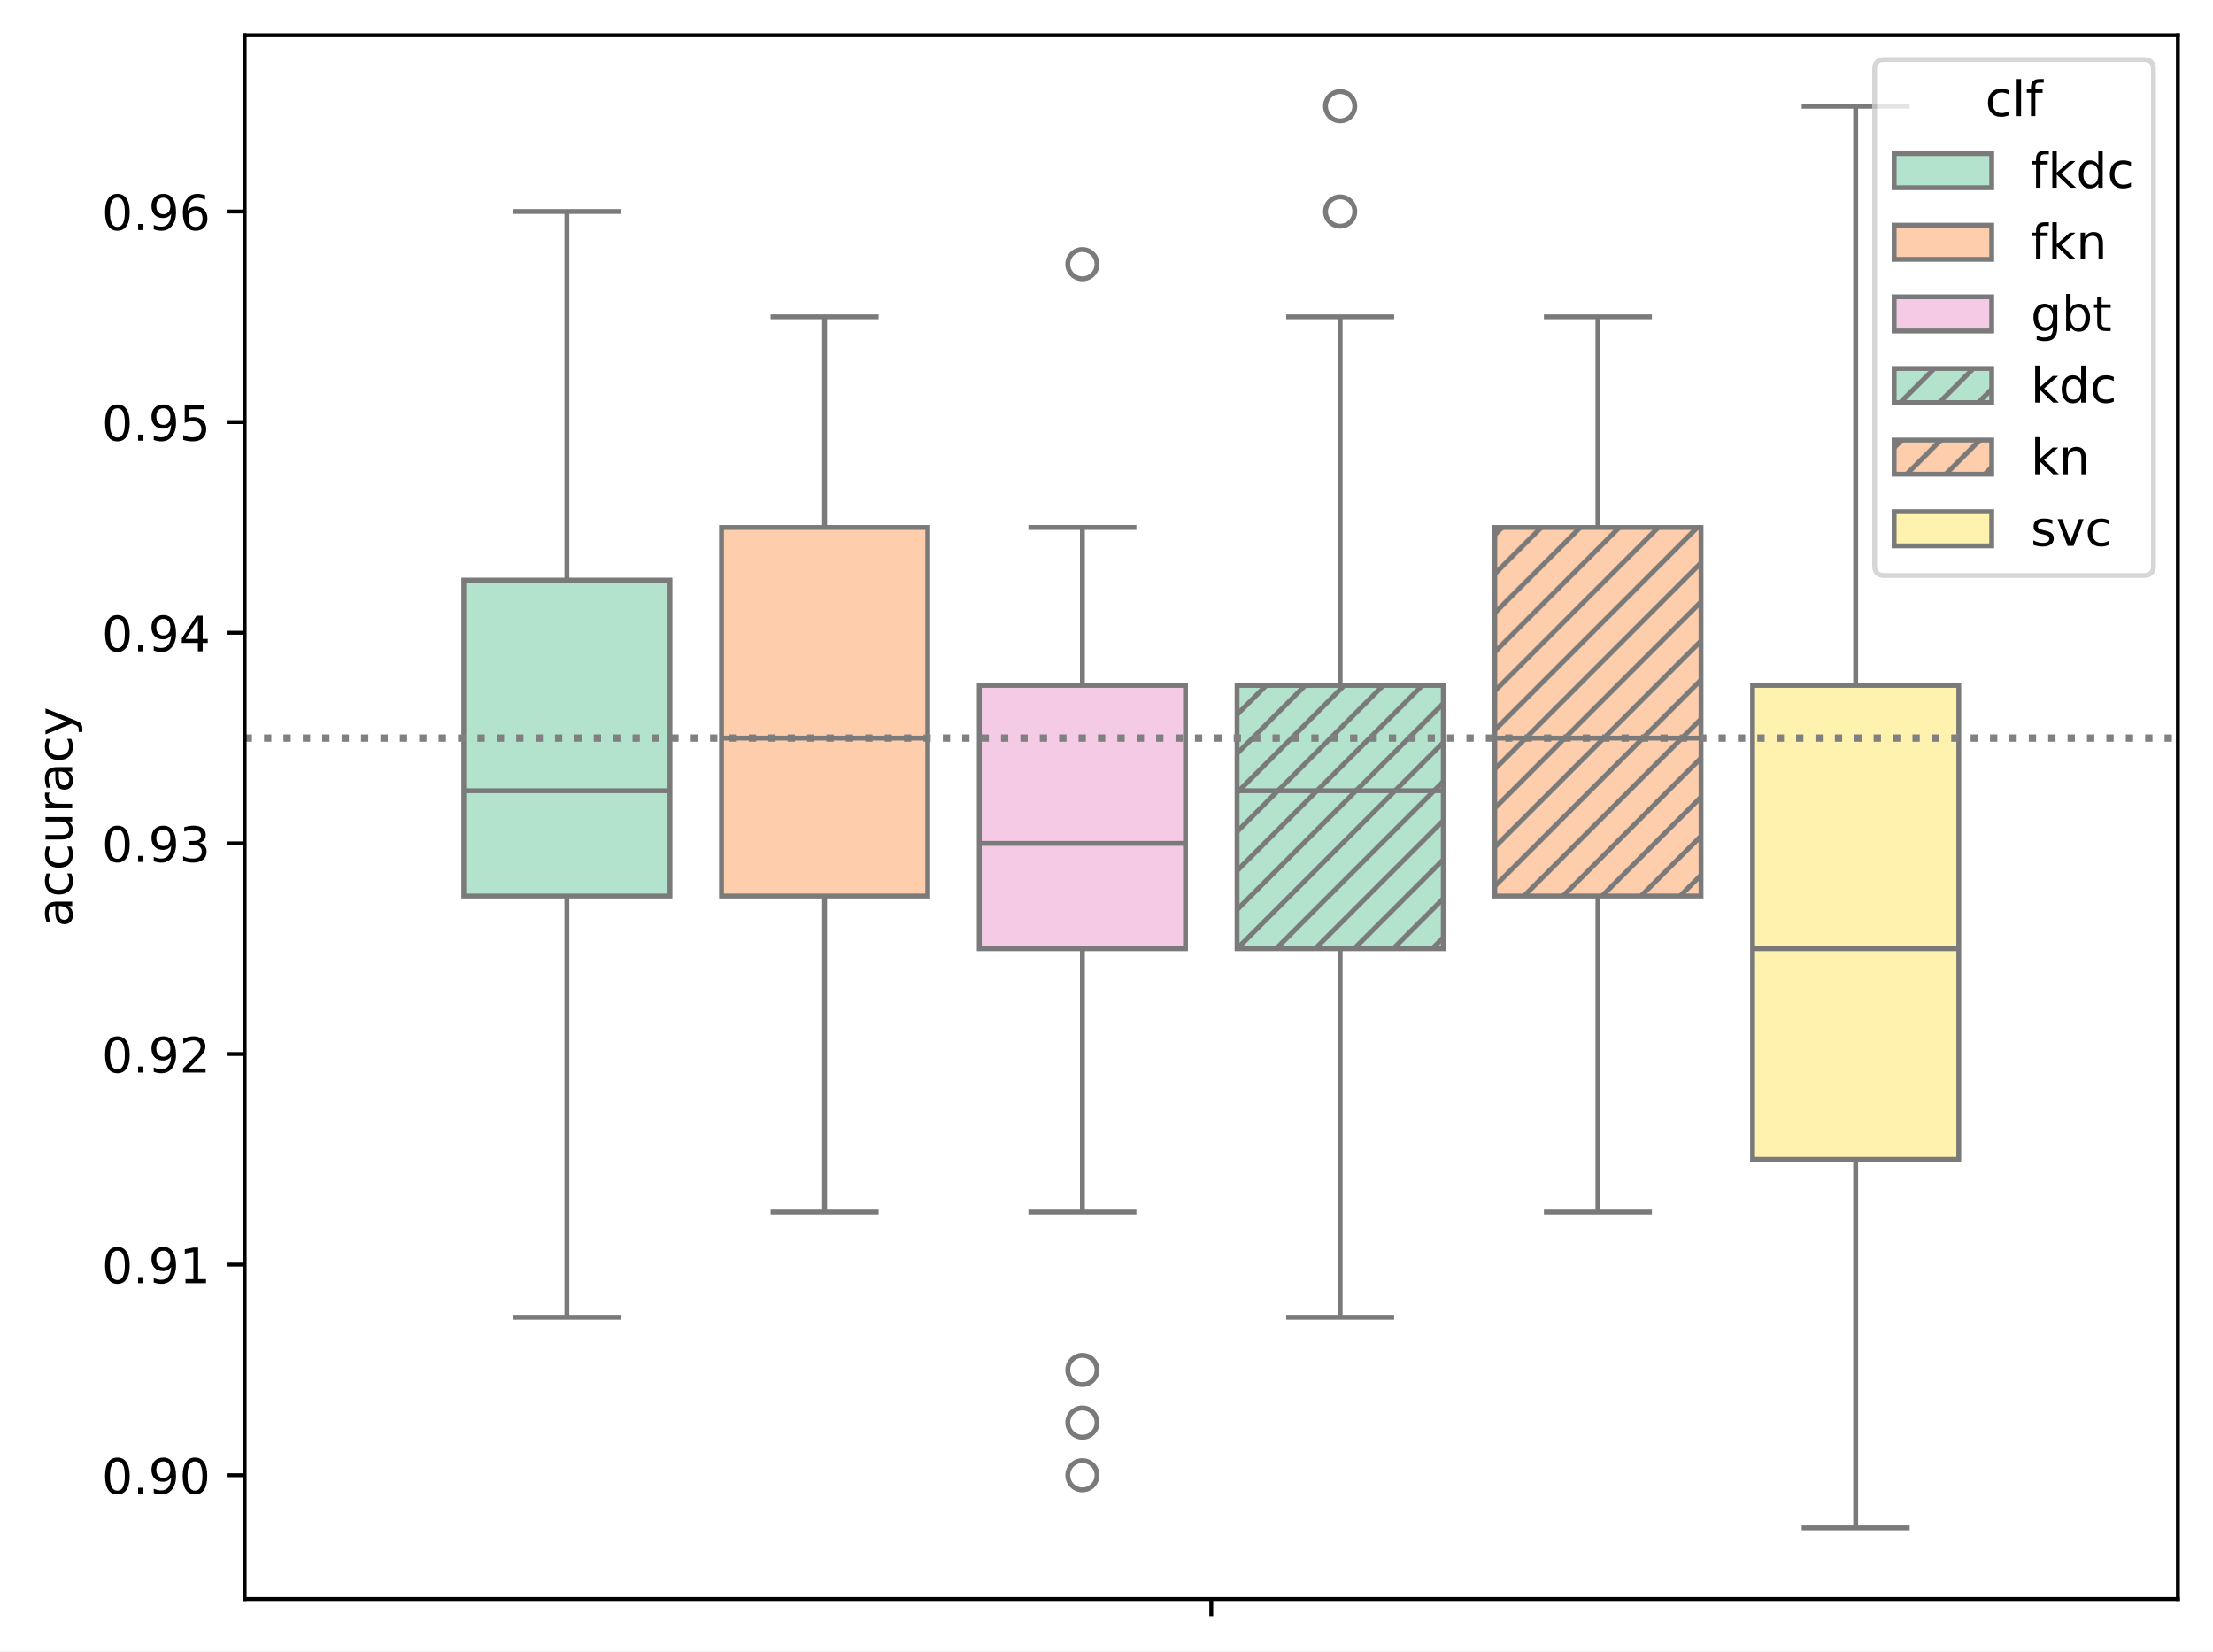
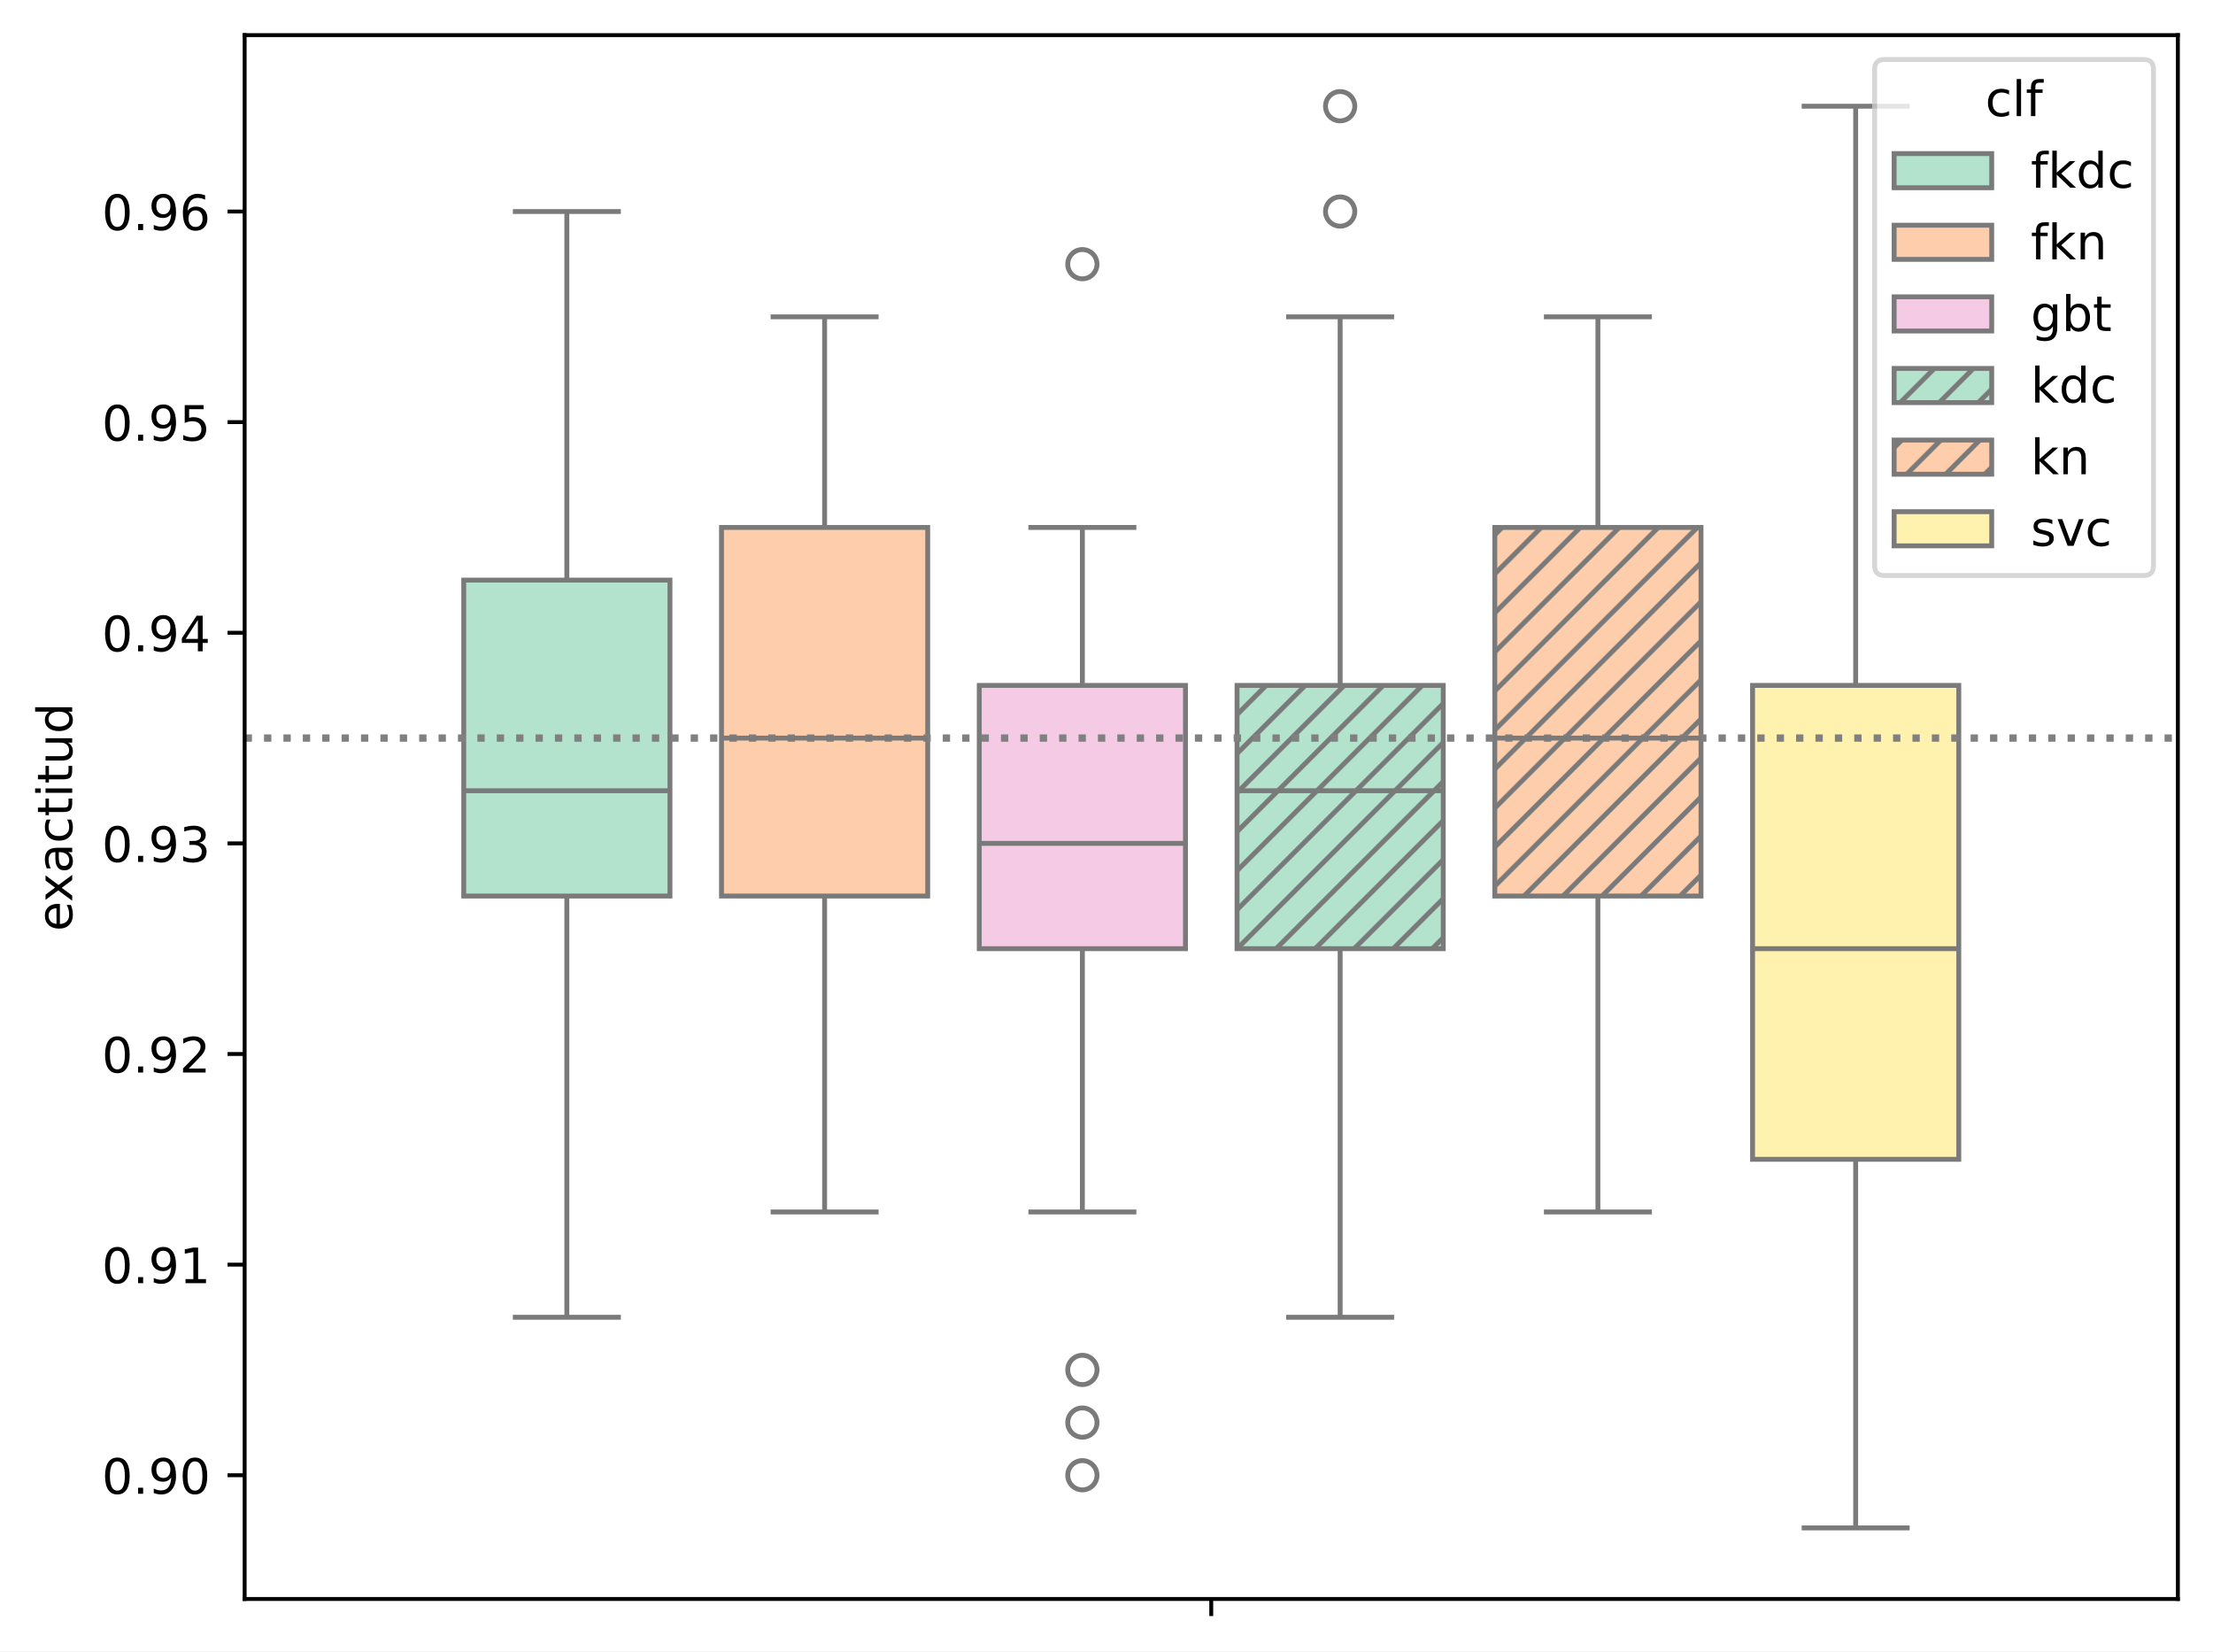
<svg xmlns="http://www.w3.org/2000/svg" xmlns:xlink="http://www.w3.org/1999/xlink" width="453.6pt" height="338.4pt" viewBox="0 0 453.6 338.4" version="1.1">
  <defs>
    <style type="text/css">*{stroke-linejoin: round; stroke-linecap: butt}</style>
  </defs>
  <g id="figure_1">
    <g id="patch_1">
      <path d="M 0 338.4  L 453.6 338.4  L 453.6 0  L 0 0  z " style="fill: #ffffff" />
    </g>
    <g id="axes_1">
      <g id="patch_2">
        <path d="M 50.144 327.7  L 446.4 327.7  L 446.4 7.2  L 50.144 7.2  z " style="fill: #ffffff" />
      </g>
      <g id="patch_3">
        <path d="M 248.272 4187.189  L 248.272 4187.189  L 248.272 4187.189  L 248.272 4187.189  z " clip-path="url(#p3b1d81f446)" style="fill: #b3e2cd; stroke: #7a7a7a; stroke-linejoin: miter" />
      </g>
      <g id="patch_4">
        <path d="M 248.272 4187.189  L 248.272 4187.189  L 248.272 4187.189  L 248.272 4187.189  z " clip-path="url(#p3b1d81f446)" style="fill: #fdcdac; stroke: #7a7a7a; stroke-linejoin: miter" />
      </g>
      <g id="patch_5">
        <path d="M 248.272 4187.189  L 248.272 4187.189  L 248.272 4187.189  L 248.272 4187.189  z " clip-path="url(#p3b1d81f446)" style="fill: #f4cae4; stroke: #7a7a7a; stroke-linejoin: miter" />
      </g>
      <g id="patch_6">
        <path d="M 248.272 4187.189  L 248.272 4187.189  L 248.272 4187.189  L 248.272 4187.189  z " clip-path="url(#p3b1d81f446)" style="fill: #b3e2cd; stroke: #7a7a7a; stroke-linejoin: miter" />
      </g>
      <g id="patch_7">
        <path d="M 248.272 4187.189  L 248.272 4187.189  L 248.272 4187.189  L 248.272 4187.189  z " clip-path="url(#p3b1d81f446)" style="fill: #fdcdac; stroke: #7a7a7a; stroke-linejoin: miter" />
      </g>
      <g id="patch_8">
        <path d="M 248.272 4187.189  L 248.272 4187.189  L 248.272 4187.189  L 248.272 4187.189  z " clip-path="url(#p3b1d81f446)" style="fill: #fff2ae; stroke: #7a7a7a; stroke-linejoin: miter" />
      </g>
      <g id="matplotlib.axis_1">
        <g id="xtick_1">
          <g id="line2d_1">
            <defs>
              <path id="m38f3b05bbe" d="M 0 0  L 0 3.5  " style="stroke: #000000; stroke-width: 0.8" />
            </defs>
            <g>
              <use xlink:href="#m38f3b05bbe" x="248.272" y="327.7" style="stroke: #000000; stroke-width: 0.8" />
            </g>
          </g>
        </g>
      </g>
      <g id="matplotlib.axis_2">
        <g id="ytick_1">
          <g id="line2d_2">
            <defs>
              <path id="mbd2f377c6c" d="M 0 0  L -3.5 0  " style="stroke: #000000; stroke-width: 0.8" />
            </defs>
            <g>
              <use xlink:href="#mbd2f377c6c" x="50.144" y="302.341" style="stroke: #000000; stroke-width: 0.8" />
            </g>
          </g>
          <g id="text_1">
            <g transform="translate(20.87813 306.1398) scale(0.1 -0.1)">
              <defs>
                <path id="DejaVuSans-30" d="M 2034 4250  Q 1547 4250 1301 3770  Q 1056 3291 1056 2328  Q 1056 1369 1301 889  Q 1547 409 2034 409  Q 2525 409 2770 889  Q 3016 1369 3016 2328  Q 3016 3291 2770 3770  Q 2525 4250 2034 4250  z M 2034 4750  Q 2819 4750 3233 4129  Q 3647 3509 3647 2328  Q 3647 1150 3233 529  Q 2819 -91 2034 -91  Q 1250 -91 836 529  Q 422 1150 422 2328  Q 422 3509 836 4129  Q 1250 4750 2034 4750  z " transform="scale(0.015625)" />
                <path id="DejaVuSans-2e" d="M 684 794  L 1344 794  L 1344 0  L 684 0  L 684 794  z " transform="scale(0.015625)" />
                <path id="DejaVuSans-39" d="M 703 97  L 703 672  Q 941 559 1184 500  Q 1428 441 1663 441  Q 2288 441 2617 861  Q 2947 1281 2994 2138  Q 2813 1869 2534 1725  Q 2256 1581 1919 1581  Q 1219 1581 811 2004  Q 403 2428 403 3163  Q 403 3881 828 4315  Q 1253 4750 1959 4750  Q 2769 4750 3195 4129  Q 3622 3509 3622 2328  Q 3622 1225 3098 567  Q 2575 -91 1691 -91  Q 1453 -91 1209 -44  Q 966 3 703 97  z M 1959 2075  Q 2384 2075 2632 2365  Q 2881 2656 2881 3163  Q 2881 3666 2632 3958  Q 2384 4250 1959 4250  Q 1534 4250 1286 3958  Q 1038 3666 1038 3163  Q 1038 2656 1286 2365  Q 1534 2075 1959 2075  z " transform="scale(0.015625)" />
              </defs>
              <use xlink:href="#DejaVuSans-30" />
              <use xlink:href="#DejaVuSans-2e" transform="translate(63.62305 0)" />
              <use xlink:href="#DejaVuSans-39" transform="translate(95.41016 0)" />
              <use xlink:href="#DejaVuSans-30" transform="translate(159.0332 0)" />
            </g>
          </g>
        </g>
        <g id="ytick_2">
          <g id="line2d_3">
            <g>
              <use xlink:href="#mbd2f377c6c" x="50.144" y="259.176" style="stroke: #000000; stroke-width: 0.8" />
            </g>
          </g>
          <g id="text_2">
            <g transform="translate(20.87813 262.9748) scale(0.1 -0.1)">
              <defs>
                <path id="DejaVuSans-31" d="M 794 531  L 1825 531  L 1825 4091  L 703 3866  L 703 4441  L 1819 4666  L 2450 4666  L 2450 531  L 3481 531  L 3481 0  L 794 0  L 794 531  z " transform="scale(0.015625)" />
              </defs>
              <use xlink:href="#DejaVuSans-30" />
              <use xlink:href="#DejaVuSans-2e" transform="translate(63.62305 0)" />
              <use xlink:href="#DejaVuSans-39" transform="translate(95.41016 0)" />
              <use xlink:href="#DejaVuSans-31" transform="translate(159.0332 0)" />
            </g>
          </g>
        </g>
        <g id="ytick_3">
          <g id="line2d_4">
            <g>
              <use xlink:href="#mbd2f377c6c" x="50.144" y="216.011" style="stroke: #000000; stroke-width: 0.8" />
            </g>
          </g>
          <g id="text_3">
            <g transform="translate(20.87813 219.8098) scale(0.1 -0.1)">
              <defs>
                <path id="DejaVuSans-32" d="M 1228 531  L 3431 531  L 3431 0  L 469 0  L 469 531  Q 828 903 1448 1529  Q 2069 2156 2228 2338  Q 2531 2678 2651 2914  Q 2772 3150 2772 3378  Q 2772 3750 2511 3984  Q 2250 4219 1831 4219  Q 1534 4219 1204 4116  Q 875 4013 500 3803  L 500 4441  Q 881 4594 1212 4672  Q 1544 4750 1819 4750  Q 2544 4750 2975 4387  Q 3406 4025 3406 3419  Q 3406 3131 3298 2873  Q 3191 2616 2906 2266  Q 2828 2175 2409 1742  Q 1991 1309 1228 531  z " transform="scale(0.015625)" />
              </defs>
              <use xlink:href="#DejaVuSans-30" />
              <use xlink:href="#DejaVuSans-2e" transform="translate(63.62305 0)" />
              <use xlink:href="#DejaVuSans-39" transform="translate(95.41016 0)" />
              <use xlink:href="#DejaVuSans-32" transform="translate(159.0332 0)" />
            </g>
          </g>
        </g>
        <g id="ytick_4">
          <g id="line2d_5">
            <g>
              <use xlink:href="#mbd2f377c6c" x="50.144" y="172.846" style="stroke: #000000; stroke-width: 0.8" />
            </g>
          </g>
          <g id="text_4">
            <g transform="translate(20.87813 176.6448) scale(0.1 -0.1)">
              <defs>
                <path id="DejaVuSans-33" d="M 2597 2516  Q 3050 2419 3304 2112  Q 3559 1806 3559 1356  Q 3559 666 3084 287  Q 2609 -91 1734 -91  Q 1441 -91 1130 -33  Q 819 25 488 141  L 488 750  Q 750 597 1062 519  Q 1375 441 1716 441  Q 2309 441 2620 675  Q 2931 909 2931 1356  Q 2931 1769 2642 2001  Q 2353 2234 1838 2234  L 1294 2234  L 1294 2753  L 1863 2753  Q 2328 2753 2575 2939  Q 2822 3125 2822 3475  Q 2822 3834 2567 4026  Q 2313 4219 1838 4219  Q 1578 4219 1281 4162  Q 984 4106 628 3988  L 628 4550  Q 988 4650 1302 4700  Q 1616 4750 1894 4750  Q 2613 4750 3031 4423  Q 3450 4097 3450 3541  Q 3450 3153 3228 2886  Q 3006 2619 2597 2516  z " transform="scale(0.015625)" />
              </defs>
              <use xlink:href="#DejaVuSans-30" />
              <use xlink:href="#DejaVuSans-2e" transform="translate(63.62305 0)" />
              <use xlink:href="#DejaVuSans-39" transform="translate(95.41016 0)" />
              <use xlink:href="#DejaVuSans-33" transform="translate(159.0332 0)" />
            </g>
          </g>
        </g>
        <g id="ytick_5">
          <g id="line2d_6">
            <g>
              <use xlink:href="#mbd2f377c6c" x="50.144" y="129.681" style="stroke: #000000; stroke-width: 0.8" />
            </g>
          </g>
          <g id="text_5">
            <g transform="translate(20.87813 133.4799) scale(0.1 -0.1)">
              <defs>
                <path id="DejaVuSans-34" d="M 2419 4116  L 825 1625  L 2419 1625  L 2419 4116  z M 2253 4666  L 3047 4666  L 3047 1625  L 3713 1625  L 3713 1100  L 3047 1100  L 3047 0  L 2419 0  L 2419 1100  L 313 1100  L 313 1709  L 2253 4666  z " transform="scale(0.015625)" />
              </defs>
              <use xlink:href="#DejaVuSans-30" />
              <use xlink:href="#DejaVuSans-2e" transform="translate(63.62305 0)" />
              <use xlink:href="#DejaVuSans-39" transform="translate(95.41016 0)" />
              <use xlink:href="#DejaVuSans-34" transform="translate(159.0332 0)" />
            </g>
          </g>
        </g>
        <g id="ytick_6">
          <g id="line2d_7">
            <g>
              <use xlink:href="#mbd2f377c6c" x="50.144" y="86.516" style="stroke: #000000; stroke-width: 0.8" />
            </g>
          </g>
          <g id="text_6">
            <g transform="translate(20.87813 90.31488) scale(0.1 -0.1)">
              <defs>
                <path id="DejaVuSans-35" d="M 691 4666  L 3169 4666  L 3169 4134  L 1269 4134  L 1269 2991  Q 1406 3038 1543 3061  Q 1681 3084 1819 3084  Q 2600 3084 3056 2656  Q 3513 2228 3513 1497  Q 3513 744 3044 326  Q 2575 -91 1722 -91  Q 1428 -91 1123 -41  Q 819 9 494 109  L 494 744  Q 775 591 1075 516  Q 1375 441 1709 441  Q 2250 441 2565 725  Q 2881 1009 2881 1497  Q 2881 1984 2565 2268  Q 2250 2553 1709 2553  Q 1456 2553 1204 2497  Q 953 2441 691 2322  L 691 4666  z " transform="scale(0.015625)" />
              </defs>
              <use xlink:href="#DejaVuSans-30" />
              <use xlink:href="#DejaVuSans-2e" transform="translate(63.62305 0)" />
              <use xlink:href="#DejaVuSans-39" transform="translate(95.41016 0)" />
              <use xlink:href="#DejaVuSans-35" transform="translate(159.0332 0)" />
            </g>
          </g>
        </g>
        <g id="ytick_7">
          <g id="line2d_8">
            <g>
              <use xlink:href="#mbd2f377c6c" x="50.144" y="43.351" style="stroke: #000000; stroke-width: 0.8" />
            </g>
          </g>
          <g id="text_7">
            <g transform="translate(20.87813 47.14989) scale(0.1 -0.1)">
              <defs>
                <path id="DejaVuSans-36" d="M 2113 2584  Q 1688 2584 1439 2293  Q 1191 2003 1191 1497  Q 1191 994 1439 701  Q 1688 409 2113 409  Q 2538 409 2786 701  Q 3034 994 3034 1497  Q 3034 2003 2786 2293  Q 2538 2584 2113 2584  z M 3366 4563  L 3366 3988  Q 3128 4100 2886 4159  Q 2644 4219 2406 4219  Q 1781 4219 1451 3797  Q 1122 3375 1075 2522  Q 1259 2794 1537 2939  Q 1816 3084 2150 3084  Q 2853 3084 3261 2657  Q 3669 2231 3669 1497  Q 3669 778 3244 343  Q 2819 -91 2113 -91  Q 1303 -91 875 529  Q 447 1150 447 2328  Q 447 3434 972 4092  Q 1497 4750 2381 4750  Q 2619 4750 2861 4703  Q 3103 4656 3366 4563  z " transform="scale(0.015625)" />
              </defs>
              <use xlink:href="#DejaVuSans-30" />
              <use xlink:href="#DejaVuSans-2e" transform="translate(63.62305 0)" />
              <use xlink:href="#DejaVuSans-39" transform="translate(95.41016 0)" />
              <use xlink:href="#DejaVuSans-36" transform="translate(159.0332 0)" />
            </g>
          </g>
        </g>
        <g id="text_8">
-           <g transform="translate(14.79844 190.0094) rotate(-90) scale(0.1 -0.1)">
-             <defs>
+           <g transform="translate(14.79844 190.8641) rotate(-90) scale(0.1 -0.1)">
+             <defs>
+               <path id="DejaVuSans-65" d="M 3597 1894  L 3597 1613  L 953 1613  Q 991 1019 1311 708  Q 1631 397 2203 397  Q 2534 397 2845 478  Q 3156 559 3463 722  L 3463 178  Q 3153 47 2828 -22  Q 2503 -91 2169 -91  Q 1331 -91 842 396  Q 353 884 353 1716  Q 353 2575 817 3079  Q 1281 3584 2069 3584  Q 2775 3584 3186 3129  Q 3597 2675 3597 1894  z M 3022 2063  Q 3016 2534 2758 2815  Q 2500 3097 2075 3097  Q 1594 3097 1305 2825  Q 1016 2553 972 2059  L 3022 2063  z " transform="scale(0.015625)" />
+               <path id="DejaVuSans-78" d="M 3513 3500  L 2247 1797  L 3578 0  L 2900 0  L 1881 1375  L 863 0  L 184 0  L 1544 1831  L 300 3500  L 978 3500  L 1906 2253  L 2834 3500  L 3513 3500  z " transform="scale(0.015625)" />
              <path id="DejaVuSans-61" d="M 2194 1759  Q 1497 1759 1228 1600  Q 959 1441 959 1056  Q 959 750 1161 570  Q 1363 391 1709 391  Q 2188 391 2477 730  Q 2766 1069 2766 1631  L 2766 1759  L 2194 1759  z M 3341 1997  L 3341 0  L 2766 0  L 2766 531  Q 2569 213 2275 61  Q 1981 -91 1556 -91  Q 1019 -91 701 211  Q 384 513 384 1019  Q 384 1609 779 1909  Q 1175 2209 1959 2209  L 2766 2209  L 2766 2266  Q 2766 2663 2505 2880  Q 2244 3097 1772 3097  Q 1472 3097 1187 3025  Q 903 2953 641 2809  L 641 3341  Q 956 3463 1253 3523  Q 1550 3584 1831 3584  Q 2591 3584 2966 3190  Q 3341 2797 3341 1997  z " transform="scale(0.015625)" />
              <path id="DejaVuSans-63" d="M 3122 3366  L 3122 2828  Q 2878 2963 2633 3030  Q 2388 3097 2138 3097  Q 1578 3097 1268 2742  Q 959 2388 959 1747  Q 959 1106 1268 751  Q 1578 397 2138 397  Q 2388 397 2633 464  Q 2878 531 3122 666  L 3122 134  Q 2881 22 2623 -34  Q 2366 -91 2075 -91  Q 1284 -91 818 406  Q 353 903 353 1747  Q 353 2603 823 3093  Q 1294 3584 2113 3584  Q 2378 3584 2631 3529  Q 2884 3475 3122 3366  z " transform="scale(0.015625)" />
+               <path id="DejaVuSans-74" d="M 1172 4494  L 1172 3500  L 2356 3500  L 2356 3053  L 1172 3053  L 1172 1153  Q 1172 725 1289 603  Q 1406 481 1766 481  L 2356 481  L 2356 0  L 1766 0  Q 1100 0 847 248  Q 594 497 594 1153  L 594 3053  L 172 3053  L 172 3500  L 594 3500  L 594 4494  L 1172 4494  z " transform="scale(0.015625)" />
+               <path id="DejaVuSans-69" d="M 603 3500  L 1178 3500  L 1178 0  L 603 0  L 603 3500  z M 603 4863  L 1178 4863  L 1178 4134  L 603 4134  L 603 4863  z " transform="scale(0.015625)" />
              <path id="DejaVuSans-75" d="M 544 1381  L 544 3500  L 1119 3500  L 1119 1403  Q 1119 906 1312 657  Q 1506 409 1894 409  Q 2359 409 2629 706  Q 2900 1003 2900 1516  L 2900 3500  L 3475 3500  L 3475 0  L 2900 0  L 2900 538  Q 2691 219 2414 64  Q 2138 -91 1772 -91  Q 1169 -91 856 284  Q 544 659 544 1381  z M 1991 3584  L 1991 3584  z " transform="scale(0.015625)" />
-               <path id="DejaVuSans-72" d="M 2631 2963  Q 2534 3019 2420 3045  Q 2306 3072 2169 3072  Q 1681 3072 1420 2755  Q 1159 2438 1159 1844  L 1159 0  L 581 0  L 581 3500  L 1159 3500  L 1159 2956  Q 1341 3275 1631 3429  Q 1922 3584 2338 3584  Q 2397 3584 2469 3576  Q 2541 3569 2628 3553  L 2631 2963  z " transform="scale(0.015625)" />
-               <path id="DejaVuSans-79" d="M 2059 -325  Q 1816 -950 1584 -1140  Q 1353 -1331 966 -1331  L 506 -1331  L 506 -850  L 844 -850  Q 1081 -850 1212 -737  Q 1344 -625 1503 -206  L 1606 56  L 191 3500  L 800 3500  L 1894 763  L 2988 3500  L 3597 3500  L 2059 -325  z " transform="scale(0.015625)" />
-             </defs>
-             <use xlink:href="#DejaVuSans-61" />
-             <use xlink:href="#DejaVuSans-63" transform="translate(61.2793 0)" />
-             <use xlink:href="#DejaVuSans-63" transform="translate(116.2598 0)" />
-             <use xlink:href="#DejaVuSans-75" transform="translate(171.2402 0)" />
-             <use xlink:href="#DejaVuSans-72" transform="translate(234.6191 0)" />
-             <use xlink:href="#DejaVuSans-61" transform="translate(275.7324 0)" />
-             <use xlink:href="#DejaVuSans-63" transform="translate(337.0117 0)" />
-             <use xlink:href="#DejaVuSans-79" transform="translate(391.9922 0)" />
+               <path id="DejaVuSans-64" d="M 2906 2969  L 2906 4863  L 3481 4863  L 3481 0  L 2906 0  L 2906 525  Q 2725 213 2448 61  Q 2172 -91 1784 -91  Q 1150 -91 751 415  Q 353 922 353 1747  Q 353 2572 751 3078  Q 1150 3584 1784 3584  Q 2172 3584 2448 3432  Q 2725 3281 2906 2969  z M 947 1747  Q 947 1113 1208 752  Q 1469 391 1925 391  Q 2381 391 2643 752  Q 2906 1113 2906 1747  Q 2906 2381 2643 2742  Q 2381 3103 1925 3103  Q 1469 3103 1208 2742  Q 947 2381 947 1747  z " transform="scale(0.015625)" />
+             </defs>
+             <use xlink:href="#DejaVuSans-65" />
+             <use xlink:href="#DejaVuSans-78" transform="translate(59.77344 0)" />
+             <use xlink:href="#DejaVuSans-61" transform="translate(118.9531 0)" />
+             <use xlink:href="#DejaVuSans-63" transform="translate(180.2324 0)" />
+             <use xlink:href="#DejaVuSans-74" transform="translate(235.2129 0)" />
+             <use xlink:href="#DejaVuSans-69" transform="translate(274.4219 0)" />
+             <use xlink:href="#DejaVuSans-74" transform="translate(302.2051 0)" />
+             <use xlink:href="#DejaVuSans-75" transform="translate(341.4141 0)" />
+             <use xlink:href="#DejaVuSans-64" transform="translate(404.793 0)" />
          </g>
        </g>
      </g>
      <g id="patch_9">
        <path d="M 95.053 183.637  L 137.32 183.637  L 137.32 118.889  L 95.053 118.889  L 95.053 183.637  z " clip-path="url(#p3b1d81f446)" style="fill: #b3e2cd; stroke: #7a7a7a; stroke-linejoin: miter" />
      </g>
      <g id="line2d_9">
        <path d="M 116.186 183.637  L 116.186 269.967  " clip-path="url(#p3b1d81f446)" style="fill: none; stroke: #7a7a7a" />
      </g>
      <g id="line2d_10">
        <path d="M 116.186 118.889  L 116.186 43.351  " clip-path="url(#p3b1d81f446)" style="fill: none; stroke: #7a7a7a" />
      </g>
      <g id="line2d_11">
        <path d="M 105.62 269.967  L 126.753 269.967  " clip-path="url(#p3b1d81f446)" style="fill: none; stroke: #7a7a7a; stroke-linecap: square" />
      </g>
      <g id="line2d_12">
        <path d="M 105.62 43.351  L 126.753 43.351  " clip-path="url(#p3b1d81f446)" style="fill: none; stroke: #7a7a7a; stroke-linecap: square" />
      </g>
      <g id="line2d_13" />
      <g id="patch_10">
        <path d="M 147.887 183.637  L 190.154 183.637  L 190.154 108.098  L 147.887 108.098  L 147.887 183.637  z " clip-path="url(#p3b1d81f446)" style="fill: #fdcdac; stroke: #7a7a7a; stroke-linejoin: miter" />
      </g>
      <g id="line2d_14">
        <path d="M 169.021 183.637  L 169.021 248.384  " clip-path="url(#p3b1d81f446)" style="fill: none; stroke: #7a7a7a" />
      </g>
      <g id="line2d_15">
        <path d="M 169.021 108.098  L 169.021 64.933  " clip-path="url(#p3b1d81f446)" style="fill: none; stroke: #7a7a7a" />
      </g>
      <g id="line2d_16">
        <path d="M 158.454 248.384  L 179.587 248.384  " clip-path="url(#p3b1d81f446)" style="fill: none; stroke: #7a7a7a; stroke-linecap: square" />
      </g>
      <g id="line2d_17">
        <path d="M 158.454 64.933  L 179.587 64.933  " clip-path="url(#p3b1d81f446)" style="fill: none; stroke: #7a7a7a; stroke-linecap: square" />
      </g>
      <g id="line2d_18" />
      <g id="patch_11">
        <path d="M 200.721 194.428  L 242.988 194.428  L 242.988 140.472  L 200.721 140.472  L 200.721 194.428  z " clip-path="url(#p3b1d81f446)" style="fill: #f4cae4; stroke: #7a7a7a; stroke-linejoin: miter" />
      </g>
      <g id="line2d_19">
        <path d="M 221.855 194.428  L 221.855 248.384  " clip-path="url(#p3b1d81f446)" style="fill: none; stroke: #7a7a7a" />
      </g>
      <g id="line2d_20">
        <path d="M 221.855 140.472  L 221.855 108.098  " clip-path="url(#p3b1d81f446)" style="fill: none; stroke: #7a7a7a" />
      </g>
      <g id="line2d_21">
        <path d="M 211.288 248.384  L 232.422 248.384  " clip-path="url(#p3b1d81f446)" style="fill: none; stroke: #7a7a7a; stroke-linecap: square" />
      </g>
      <g id="line2d_22">
        <path d="M 211.288 108.098  L 232.422 108.098  " clip-path="url(#p3b1d81f446)" style="fill: none; stroke: #7a7a7a; stroke-linecap: square" />
      </g>
      <g id="line2d_23">
        <defs>
          <path id="mf2d42e0765" d="M 0 3  C 0.796 3 1.559 2.684 2.121 2.121  C 2.684 1.559 3 0.796 3 0  C 3 -0.796 2.684 -1.559 2.121 -2.121  C 1.559 -2.684 0.796 -3 0 -3  C -0.796 -3 -1.559 -2.684 -2.121 -2.121  C -2.684 -1.559 -3 -0.796 -3 0  C -3 0.796 -2.684 1.559 -2.121 2.121  C -1.559 2.684 -0.796 3 0 3  z " style="stroke: #7a7a7a" />
        </defs>
        <g clip-path="url(#p3b1d81f446)">
          <use xlink:href="#mf2d42e0765" x="221.855" y="280.758" style="fill-opacity: 0; stroke: #7a7a7a" />
          <use xlink:href="#mf2d42e0765" x="221.855" y="302.341" style="fill-opacity: 0; stroke: #7a7a7a" />
          <use xlink:href="#mf2d42e0765" x="221.855" y="291.549" style="fill-opacity: 0; stroke: #7a7a7a" />
          <use xlink:href="#mf2d42e0765" x="221.855" y="54.142" style="fill-opacity: 0; stroke: #7a7a7a" />
        </g>
      </g>
      <g id="patch_12">
        <path d="M 253.555 194.428  L 295.823 194.428  L 295.823 140.472  L 253.555 140.472  L 253.555 194.428  z " clip-path="url(#p3b1d81f446)" style="fill: url(#h5c36d2b54f); stroke: #7a7a7a; stroke-linejoin: miter" />
      </g>
      <g id="line2d_24">
        <path d="M 274.689 194.428  L 274.689 269.967  " clip-path="url(#p3b1d81f446)" style="fill: none; stroke: #7a7a7a" />
      </g>
      <g id="line2d_25">
        <path d="M 274.689 140.472  L 274.689 64.933  " clip-path="url(#p3b1d81f446)" style="fill: none; stroke: #7a7a7a" />
      </g>
      <g id="line2d_26">
        <path d="M 264.122 269.967  L 285.256 269.967  " clip-path="url(#p3b1d81f446)" style="fill: none; stroke: #7a7a7a; stroke-linecap: square" />
      </g>
      <g id="line2d_27">
        <path d="M 264.122 64.933  L 285.256 64.933  " clip-path="url(#p3b1d81f446)" style="fill: none; stroke: #7a7a7a; stroke-linecap: square" />
      </g>
      <g id="line2d_28">
        <g clip-path="url(#p3b1d81f446)">
          <use xlink:href="#mf2d42e0765" x="274.689" y="21.768" style="fill-opacity: 0; stroke: #7a7a7a" />
          <use xlink:href="#mf2d42e0765" x="274.689" y="43.351" style="fill-opacity: 0; stroke: #7a7a7a" />
        </g>
      </g>
      <g id="patch_13">
        <path d="M 306.389 183.637  L 348.657 183.637  L 348.657 108.098  L 306.389 108.098  L 306.389 183.637  z " clip-path="url(#p3b1d81f446)" style="fill: url(#h0577782f04); stroke: #7a7a7a; stroke-linejoin: miter" />
      </g>
      <g id="line2d_29">
        <path d="M 327.523 183.637  L 327.523 248.384  " clip-path="url(#p3b1d81f446)" style="fill: none; stroke: #7a7a7a" />
      </g>
      <g id="line2d_30">
        <path d="M 327.523 108.098  L 327.523 64.933  " clip-path="url(#p3b1d81f446)" style="fill: none; stroke: #7a7a7a" />
      </g>
      <g id="line2d_31">
        <path d="M 316.956 248.384  L 338.09 248.384  " clip-path="url(#p3b1d81f446)" style="fill: none; stroke: #7a7a7a; stroke-linecap: square" />
      </g>
      <g id="line2d_32">
        <path d="M 316.956 64.933  L 338.09 64.933  " clip-path="url(#p3b1d81f446)" style="fill: none; stroke: #7a7a7a; stroke-linecap: square" />
      </g>
      <g id="line2d_33" />
      <g id="patch_14">
        <path d="M 359.224 237.593  L 401.491 237.593  L 401.491 140.472  L 359.224 140.472  L 359.224 237.593  z " clip-path="url(#p3b1d81f446)" style="fill: #fff2ae; stroke: #7a7a7a; stroke-linejoin: miter" />
      </g>
      <g id="line2d_34">
        <path d="M 380.357 237.593  L 380.357 313.132  " clip-path="url(#p3b1d81f446)" style="fill: none; stroke: #7a7a7a" />
      </g>
      <g id="line2d_35">
        <path d="M 380.357 140.472  L 380.357 21.768  " clip-path="url(#p3b1d81f446)" style="fill: none; stroke: #7a7a7a" />
      </g>
      <g id="line2d_36">
        <path d="M 369.79 313.132  L 390.924 313.132  " clip-path="url(#p3b1d81f446)" style="fill: none; stroke: #7a7a7a; stroke-linecap: square" />
      </g>
      <g id="line2d_37">
        <path d="M 369.79 21.768  L 390.924 21.768  " clip-path="url(#p3b1d81f446)" style="fill: none; stroke: #7a7a7a; stroke-linecap: square" />
      </g>
      <g id="line2d_38" />
      <g id="line2d_39">
        <path d="M 50.144 151.263  L 446.4 151.263  " clip-path="url(#p3b1d81f446)" style="fill: none; stroke-dasharray: 1.5,2.475; stroke-dashoffset: 0; stroke: #808080; stroke-width: 1.5" />
      </g>
      <g id="line2d_40">
        <path d="M 95.053 162.054  L 137.32 162.054  " clip-path="url(#p3b1d81f446)" style="fill: none; stroke: #7a7a7a" />
      </g>
      <g id="line2d_41">
        <path d="M 147.887 151.263  L 190.154 151.263  " clip-path="url(#p3b1d81f446)" style="fill: none; stroke: #7a7a7a" />
      </g>
      <g id="line2d_42">
        <path d="M 200.721 172.846  L 242.988 172.846  " clip-path="url(#p3b1d81f446)" style="fill: none; stroke: #7a7a7a" />
      </g>
      <g id="line2d_43">
        <path d="M 253.555 162.054  L 295.823 162.054  " clip-path="url(#p3b1d81f446)" style="fill: none; stroke: #7a7a7a" />
      </g>
      <g id="line2d_44">
        <path d="M 306.389 151.263  L 348.657 151.263  " clip-path="url(#p3b1d81f446)" style="fill: none; stroke: #7a7a7a" />
      </g>
      <g id="line2d_45">
        <path d="M 359.224 194.428  L 401.491 194.428  " clip-path="url(#p3b1d81f446)" style="fill: none; stroke: #7a7a7a" />
      </g>
      <g id="patch_15">
        <path d="M 50.144 327.7  L 50.144 7.2  " style="fill: none; stroke: #000000; stroke-width: 0.8; stroke-linejoin: miter; stroke-linecap: square" />
      </g>
      <g id="patch_16">
        <path d="M 446.4 327.7  L 446.4 7.2  " style="fill: none; stroke: #000000; stroke-width: 0.8; stroke-linejoin: miter; stroke-linecap: square" />
      </g>
      <g id="patch_17">
        <path d="M 50.144 327.7  L 446.4 327.7  " style="fill: none; stroke: #000000; stroke-width: 0.8; stroke-linejoin: miter; stroke-linecap: square" />
      </g>
      <g id="patch_18">
        <path d="M 50.144 7.2  L 446.4 7.2  " style="fill: none; stroke: #000000; stroke-width: 0.8; stroke-linejoin: miter; stroke-linecap: square" />
      </g>
      <g id="legend_1">
        <g id="patch_19">
          <path d="M 386.242 117.947  L 439.4 117.947  Q 441.4 117.947 441.4 115.947  L 441.4 14.2  Q 441.4 12.2 439.4 12.2  L 386.242 12.2  Q 384.242 12.2 384.242 14.2  L 384.242 115.947  Q 384.242 117.947 386.242 117.947  z " style="fill: #ffffff; opacity: 0.8; stroke: #cccccc; stroke-linejoin: miter" />
        </g>
        <g id="text_9">
          <g transform="translate(406.9227 23.79844) scale(0.1 -0.1)">
            <defs>
              <path id="DejaVuSans-6c" d="M 603 4863  L 1178 4863  L 1178 0  L 603 0  L 603 4863  z " transform="scale(0.015625)" />
              <path id="DejaVuSans-66" d="M 2375 4863  L 2375 4384  L 1825 4384  Q 1516 4384 1395 4259  Q 1275 4134 1275 3809  L 1275 3500  L 2222 3500  L 2222 3053  L 1275 3053  L 1275 0  L 697 0  L 697 3053  L 147 3053  L 147 3500  L 697 3500  L 697 3744  Q 697 4328 969 4595  Q 1241 4863 1831 4863  L 2375 4863  z " transform="scale(0.015625)" />
            </defs>
            <use xlink:href="#DejaVuSans-63" />
            <use xlink:href="#DejaVuSans-6c" transform="translate(54.98047 0)" />
            <use xlink:href="#DejaVuSans-66" transform="translate(82.76367 0)" />
          </g>
        </g>
        <g id="patch_20">
          <path d="M 388.242 38.477  L 408.242 38.477  L 408.242 31.477  L 388.242 31.477  z " style="fill: #b3e2cd; stroke: #7a7a7a; stroke-linejoin: miter" />
        </g>
        <g id="text_10">
          <g transform="translate(416.2422 38.47656) scale(0.1 -0.1)">
            <defs>
              <path id="DejaVuSans-6b" d="M 581 4863  L 1159 4863  L 1159 1991  L 2875 3500  L 3609 3500  L 1753 1863  L 3688 0  L 2938 0  L 1159 1709  L 1159 0  L 581 0  L 581 4863  z " transform="scale(0.015625)" />
-               <path id="DejaVuSans-64" d="M 2906 2969  L 2906 4863  L 3481 4863  L 3481 0  L 2906 0  L 2906 525  Q 2725 213 2448 61  Q 2172 -91 1784 -91  Q 1150 -91 751 415  Q 353 922 353 1747  Q 353 2572 751 3078  Q 1150 3584 1784 3584  Q 2172 3584 2448 3432  Q 2725 3281 2906 2969  z M 947 1747  Q 947 1113 1208 752  Q 1469 391 1925 391  Q 2381 391 2643 752  Q 2906 1113 2906 1747  Q 2906 2381 2643 2742  Q 2381 3103 1925 3103  Q 1469 3103 1208 2742  Q 947 2381 947 1747  z " transform="scale(0.015625)" />
            </defs>
            <use xlink:href="#DejaVuSans-66" />
            <use xlink:href="#DejaVuSans-6b" transform="translate(35.20508 0)" />
            <use xlink:href="#DejaVuSans-64" transform="translate(93.11523 0)" />
            <use xlink:href="#DejaVuSans-63" transform="translate(156.5918 0)" />
          </g>
        </g>
        <g id="patch_21">
          <path d="M 388.242 53.155  L 408.242 53.155  L 408.242 46.155  L 388.242 46.155  z " style="fill: #fdcdac; stroke: #7a7a7a; stroke-linejoin: miter" />
        </g>
        <g id="text_11">
          <g transform="translate(416.2422 53.15469) scale(0.1 -0.1)">
            <defs>
              <path id="DejaVuSans-6e" d="M 3513 2113  L 3513 0  L 2938 0  L 2938 2094  Q 2938 2591 2744 2837  Q 2550 3084 2163 3084  Q 1697 3084 1428 2787  Q 1159 2491 1159 1978  L 1159 0  L 581 0  L 581 3500  L 1159 3500  L 1159 2956  Q 1366 3272 1645 3428  Q 1925 3584 2291 3584  Q 2894 3584 3203 3211  Q 3513 2838 3513 2113  z " transform="scale(0.015625)" />
            </defs>
            <use xlink:href="#DejaVuSans-66" />
            <use xlink:href="#DejaVuSans-6b" transform="translate(35.20508 0)" />
            <use xlink:href="#DejaVuSans-6e" transform="translate(93.11523 0)" />
          </g>
        </g>
        <g id="patch_22">
          <path d="M 388.242 67.833  L 408.242 67.833  L 408.242 60.833  L 388.242 60.833  z " style="fill: #f4cae4; stroke: #7a7a7a; stroke-linejoin: miter" />
        </g>
        <g id="text_12">
          <g transform="translate(416.2422 67.83281) scale(0.1 -0.1)">
            <defs>
              <path id="DejaVuSans-67" d="M 2906 1791  Q 2906 2416 2648 2759  Q 2391 3103 1925 3103  Q 1463 3103 1205 2759  Q 947 2416 947 1791  Q 947 1169 1205 825  Q 1463 481 1925 481  Q 2391 481 2648 825  Q 2906 1169 2906 1791  z M 3481 434  Q 3481 -459 3084 -895  Q 2688 -1331 1869 -1331  Q 1566 -1331 1297 -1286  Q 1028 -1241 775 -1147  L 775 -588  Q 1028 -725 1275 -790  Q 1522 -856 1778 -856  Q 2344 -856 2625 -561  Q 2906 -266 2906 331  L 2906 616  Q 2728 306 2450 153  Q 2172 0 1784 0  Q 1141 0 747 490  Q 353 981 353 1791  Q 353 2603 747 3093  Q 1141 3584 1784 3584  Q 2172 3584 2450 3431  Q 2728 3278 2906 2969  L 2906 3500  L 3481 3500  L 3481 434  z " transform="scale(0.015625)" />
              <path id="DejaVuSans-62" d="M 3116 1747  Q 3116 2381 2855 2742  Q 2594 3103 2138 3103  Q 1681 3103 1420 2742  Q 1159 2381 1159 1747  Q 1159 1113 1420 752  Q 1681 391 2138 391  Q 2594 391 2855 752  Q 3116 1113 3116 1747  z M 1159 2969  Q 1341 3281 1617 3432  Q 1894 3584 2278 3584  Q 2916 3584 3314 3078  Q 3713 2572 3713 1747  Q 3713 922 3314 415  Q 2916 -91 2278 -91  Q 1894 -91 1617 61  Q 1341 213 1159 525  L 1159 0  L 581 0  L 581 4863  L 1159 4863  L 1159 2969  z " transform="scale(0.015625)" />
-               <path id="DejaVuSans-74" d="M 1172 4494  L 1172 3500  L 2356 3500  L 2356 3053  L 1172 3053  L 1172 1153  Q 1172 725 1289 603  Q 1406 481 1766 481  L 2356 481  L 2356 0  L 1766 0  Q 1100 0 847 248  Q 594 497 594 1153  L 594 3053  L 172 3053  L 172 3500  L 594 3500  L 594 4494  L 1172 4494  z " transform="scale(0.015625)" />
            </defs>
            <use xlink:href="#DejaVuSans-67" />
            <use xlink:href="#DejaVuSans-62" transform="translate(63.47656 0)" />
            <use xlink:href="#DejaVuSans-74" transform="translate(126.9531 0)" />
          </g>
        </g>
        <g id="patch_23">
          <path d="M 388.242 82.511  L 408.242 82.511  L 408.242 75.511  L 388.242 75.511  z " style="fill: url(#h5c36d2b54f); stroke: #7a7a7a; stroke-linejoin: miter" />
        </g>
        <g id="text_13">
          <g transform="translate(416.2422 82.51094) scale(0.1 -0.1)">
            <use xlink:href="#DejaVuSans-6b" />
            <use xlink:href="#DejaVuSans-64" transform="translate(57.91016 0)" />
            <use xlink:href="#DejaVuSans-63" transform="translate(121.3867 0)" />
          </g>
        </g>
        <g id="patch_24">
          <path d="M 388.242 97.189  L 408.242 97.189  L 408.242 90.189  L 388.242 90.189  z " style="fill: url(#h0577782f04); stroke: #7a7a7a; stroke-linejoin: miter" />
        </g>
        <g id="text_14">
          <g transform="translate(416.2422 97.18906) scale(0.1 -0.1)">
            <use xlink:href="#DejaVuSans-6b" />
            <use xlink:href="#DejaVuSans-6e" transform="translate(57.91016 0)" />
          </g>
        </g>
        <g id="patch_25">
          <path d="M 388.242 111.867  L 408.242 111.867  L 408.242 104.867  L 388.242 104.867  z " style="fill: #fff2ae; stroke: #7a7a7a; stroke-linejoin: miter" />
        </g>
        <g id="text_15">
          <g transform="translate(416.2422 111.8672) scale(0.1 -0.1)">
            <defs>
              <path id="DejaVuSans-73" d="M 2834 3397  L 2834 2853  Q 2591 2978 2328 3040  Q 2066 3103 1784 3103  Q 1356 3103 1142 2972  Q 928 2841 928 2578  Q 928 2378 1081 2264  Q 1234 2150 1697 2047  L 1894 2003  Q 2506 1872 2764 1633  Q 3022 1394 3022 966  Q 3022 478 2636 193  Q 2250 -91 1575 -91  Q 1294 -91 989 -36  Q 684 19 347 128  L 347 722  Q 666 556 975 473  Q 1284 391 1588 391  Q 1994 391 2212 530  Q 2431 669 2431 922  Q 2431 1156 2273 1281  Q 2116 1406 1581 1522  L 1381 1569  Q 847 1681 609 1914  Q 372 2147 372 2553  Q 372 3047 722 3315  Q 1072 3584 1716 3584  Q 2034 3584 2315 3537  Q 2597 3491 2834 3397  z " transform="scale(0.015625)" />
              <path id="DejaVuSans-76" d="M 191 3500  L 800 3500  L 1894 563  L 2988 3500  L 3597 3500  L 2284 0  L 1503 0  L 191 3500  z " transform="scale(0.015625)" />
            </defs>
            <use xlink:href="#DejaVuSans-73" />
            <use xlink:href="#DejaVuSans-76" transform="translate(52.09961 0)" />
            <use xlink:href="#DejaVuSans-63" transform="translate(111.2793 0)" />
          </g>
        </g>
      </g>
    </g>
  </g>
  <defs>
    <clipPath id="p3b1d81f446">
      <rect x="50.144" y="7.2" width="396.256" height="320.5" />
    </clipPath>
  </defs>
  <defs>
    <pattern id="h5c36d2b54f" patternUnits="userSpaceOnUse" x="0" y="0" width="72" height="72">
      <rect x="0" y="0" width="73" height="73" fill="#b3e2cd" />
      <path d="M -36 36  L 36 -36  M -32 40  L 40 -32  M -28 44  L 44 -28  M -24 48  L 48 -24  M -20 52  L 52 -20  M -16 56  L 56 -16  M -12 60  L 60 -12  M -8 64  L 64 -8  M -4 68  L 68 -4  M 0 72  L 72 0  M 4 76  L 76 4  M 8 80  L 80 8  M 12 84  L 84 12  M 16 88  L 88 16  M 20 92  L 92 20  M 24 96  L 96 24  M 28 100  L 100 28  M 32 104  L 104 32  M 36 108  L 108 36  " style="fill: #7a7a7a; stroke: #7a7a7a; stroke-width: 1.0; stroke-linecap: butt; stroke-linejoin: miter" />
    </pattern>
    <pattern id="h0577782f04" patternUnits="userSpaceOnUse" x="0" y="0" width="72" height="72">
      <rect x="0" y="0" width="73" height="73" fill="#fdcdac" />
      <path d="M -36 36  L 36 -36  M -32 40  L 40 -32  M -28 44  L 44 -28  M -24 48  L 48 -24  M -20 52  L 52 -20  M -16 56  L 56 -16  M -12 60  L 60 -12  M -8 64  L 64 -8  M -4 68  L 68 -4  M 0 72  L 72 0  M 4 76  L 76 4  M 8 80  L 80 8  M 12 84  L 84 12  M 16 88  L 88 16  M 20 92  L 92 20  M 24 96  L 96 24  M 28 100  L 100 28  M 32 104  L 104 32  M 36 108  L 108 36  " style="fill: #7a7a7a; stroke: #7a7a7a; stroke-width: 1.0; stroke-linecap: butt; stroke-linejoin: miter" />
    </pattern>
  </defs>
</svg>
